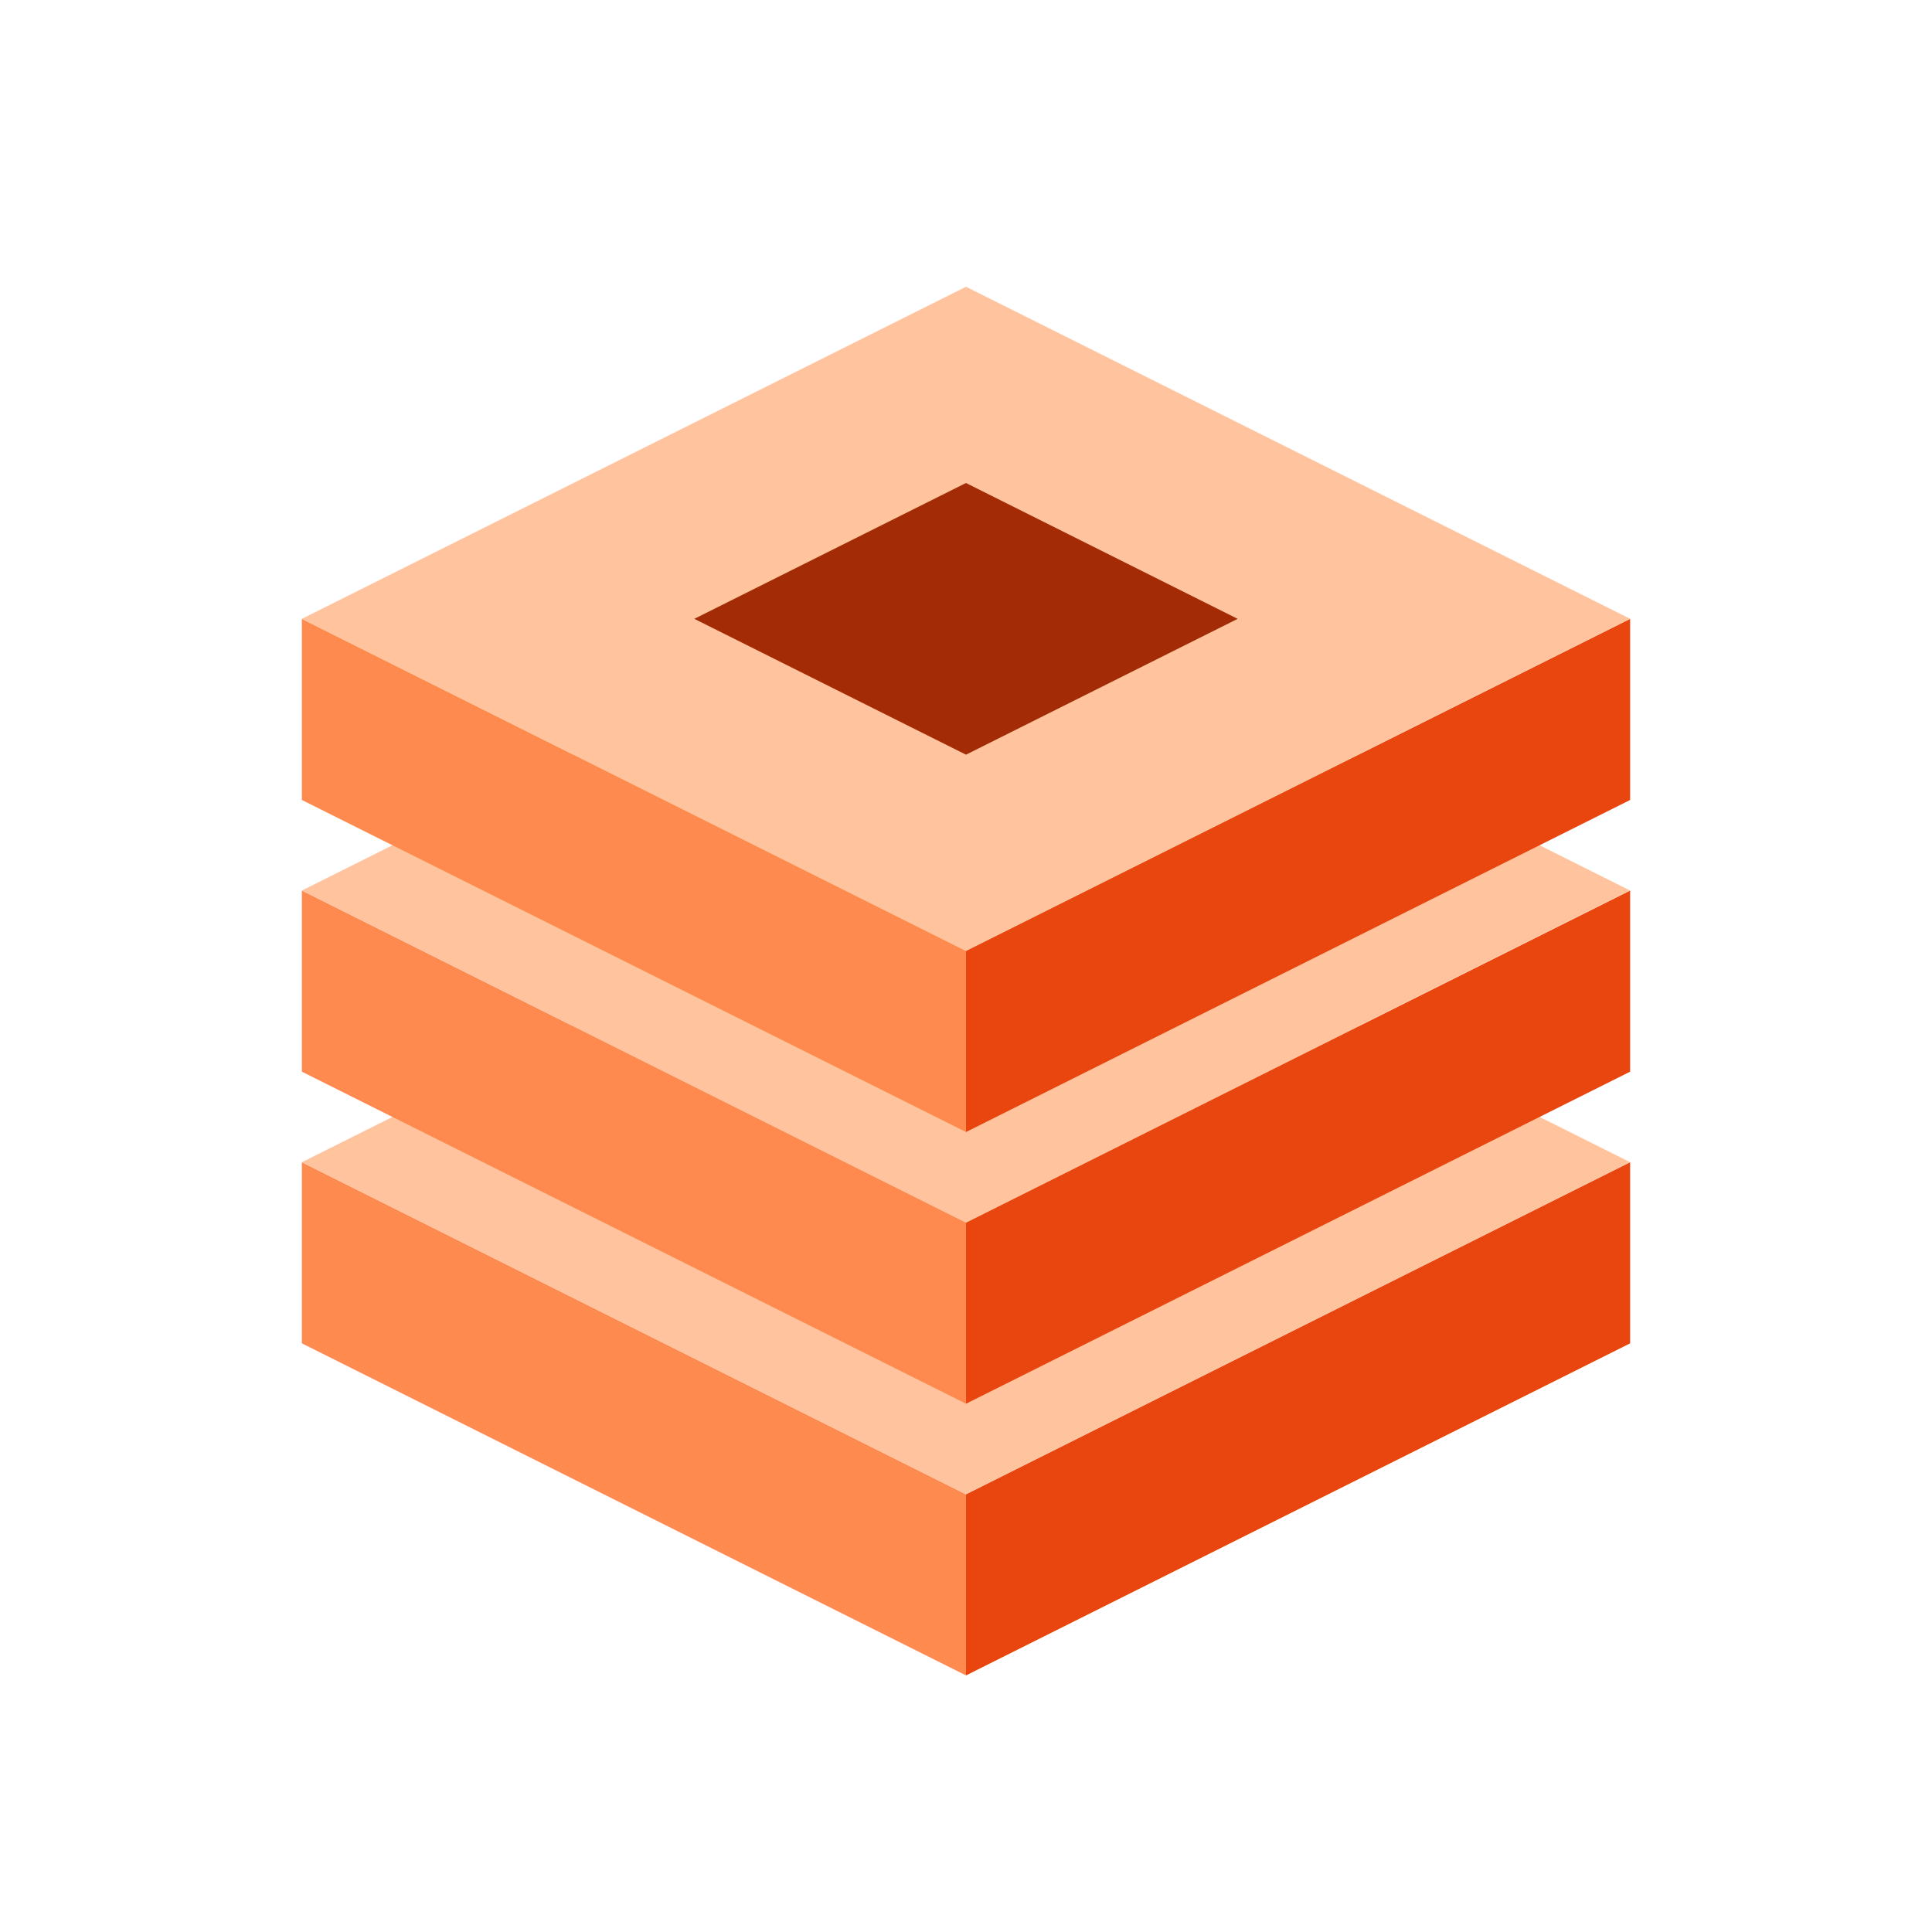
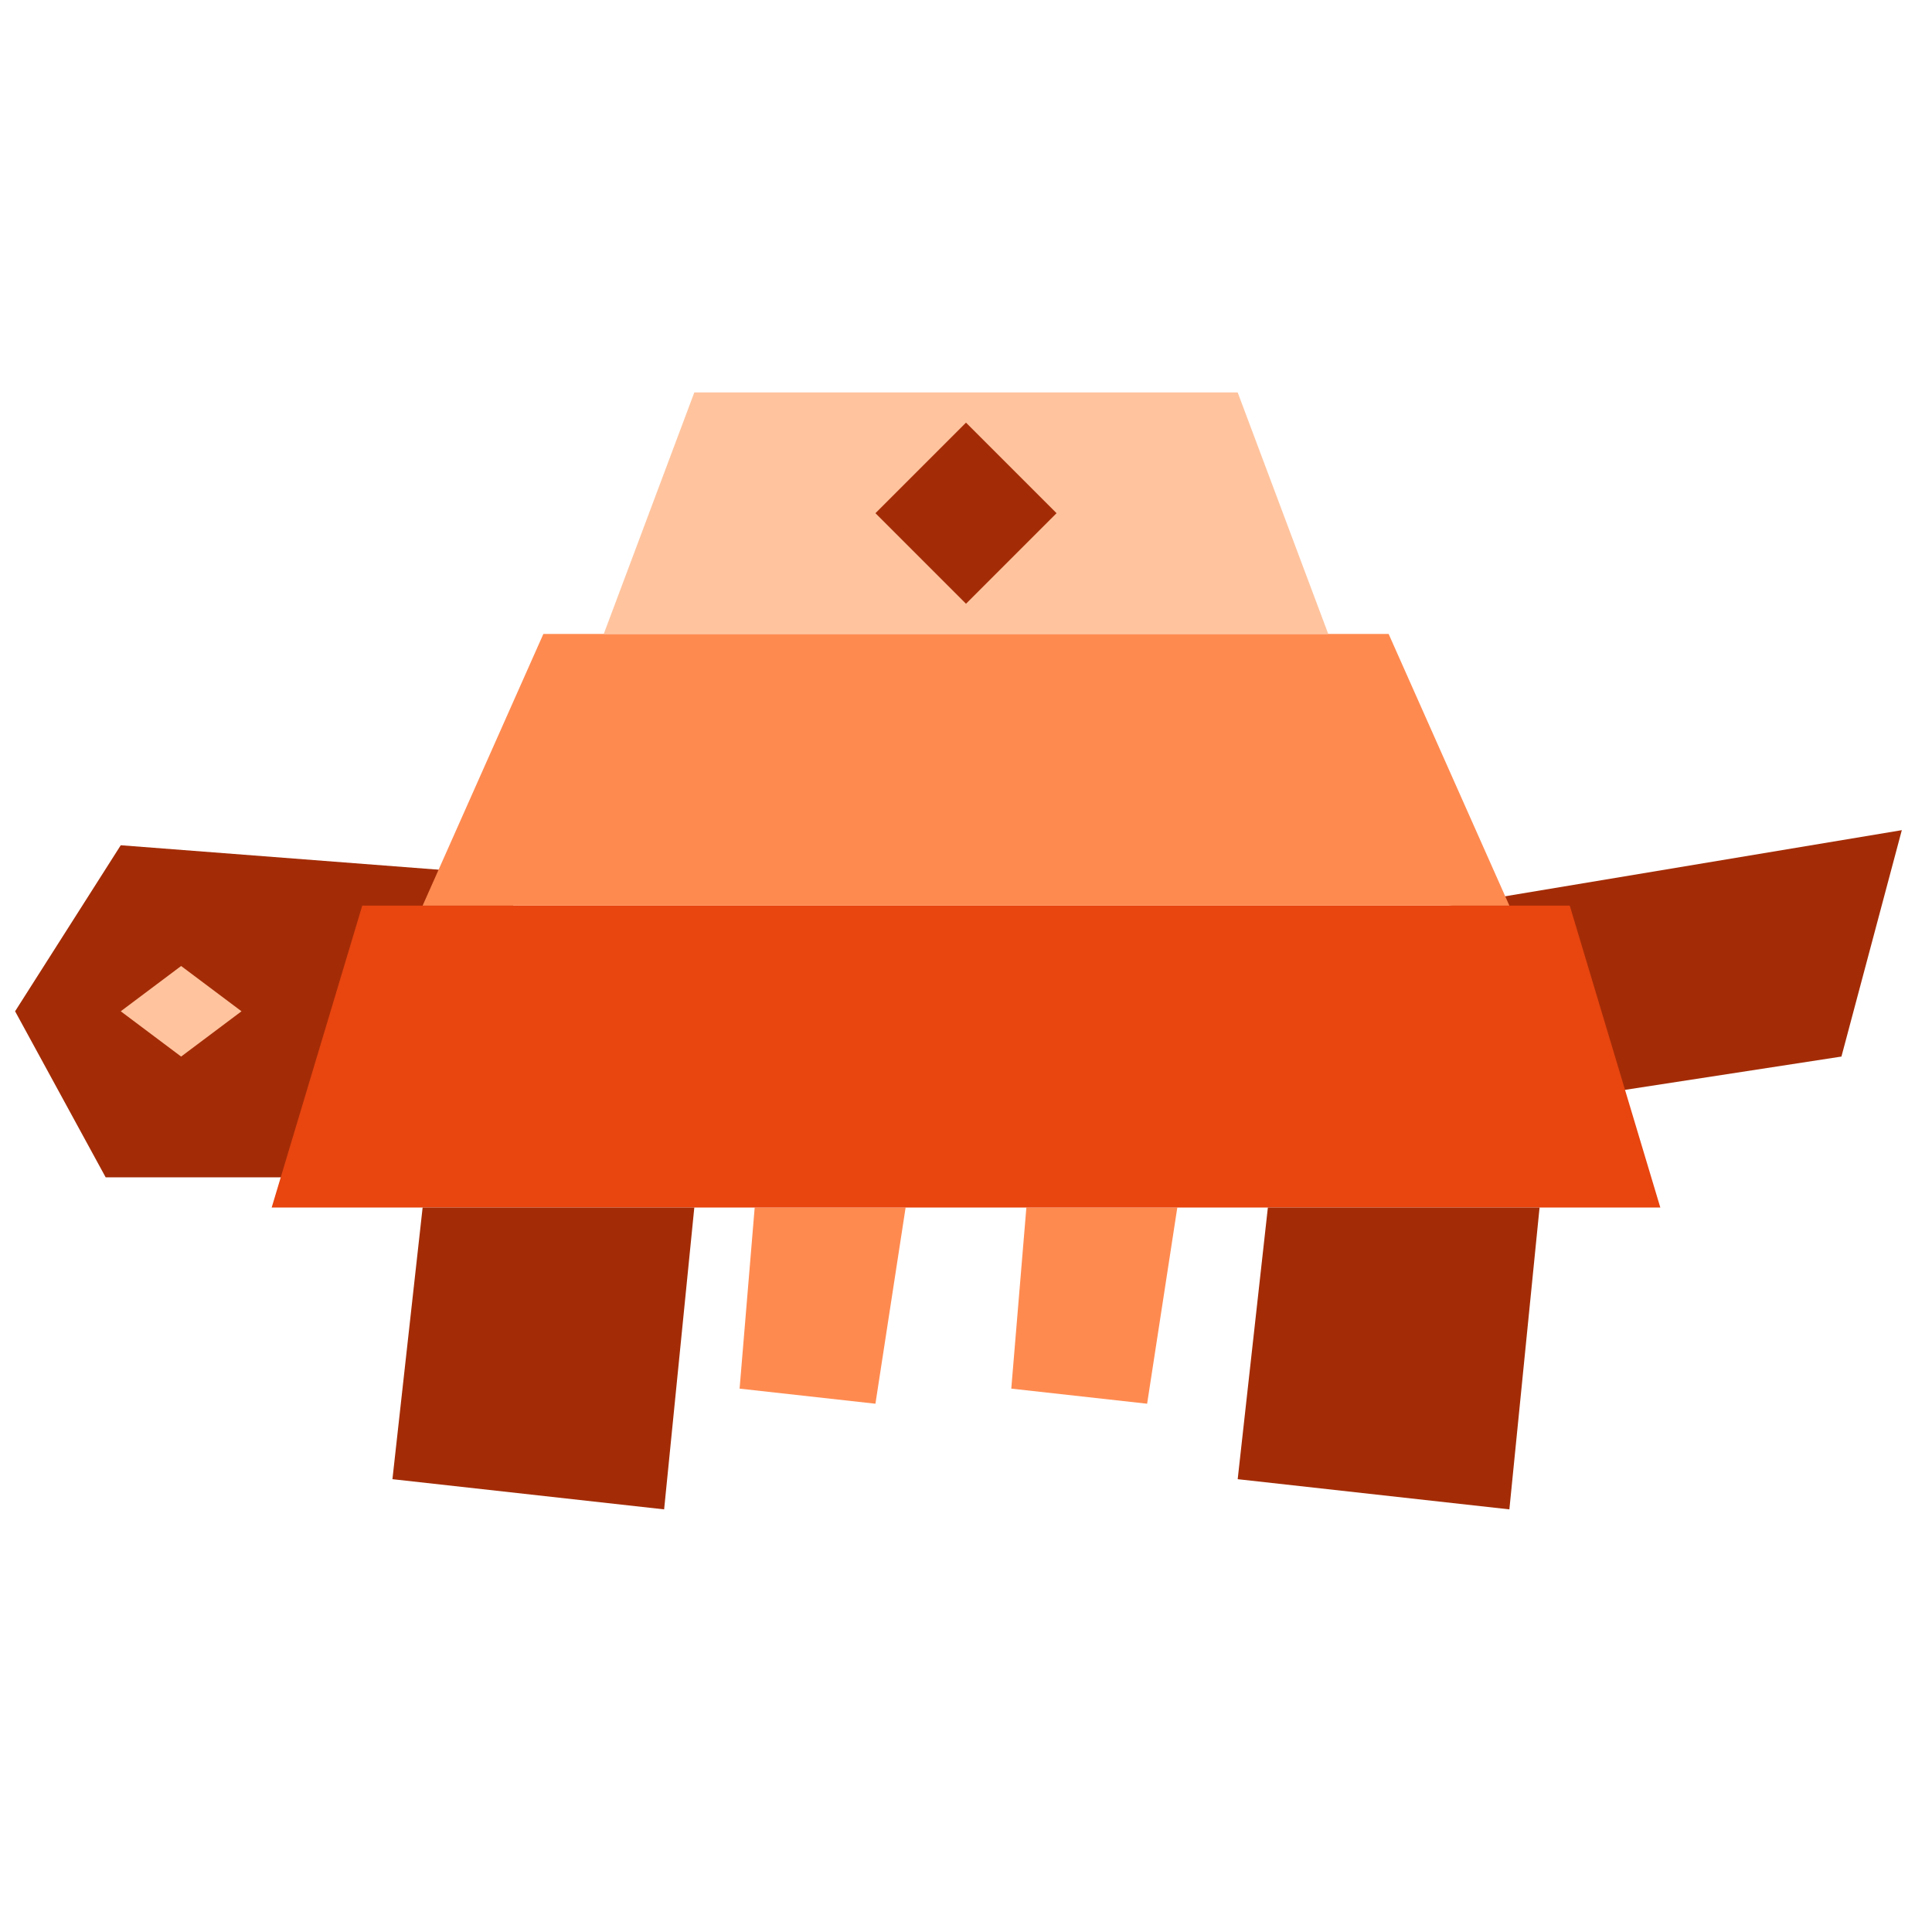
<svg xmlns="http://www.w3.org/2000/svg" viewBox="0 0 128 128" role="img" aria-label="agent-stack">
-   <polygon points="20.0,77.0 64.0,99.0 64.0,111.0 20.0,89.0" fill="#FF8A50" />
-   <polygon points="108.0,77.0 64.0,99.0 64.0,111.0 108.0,89.0" fill="#E8450F" />
-   <polygon points="64.0,55.0 108.0,77.0 64.0,99.0 20.0,77.0" fill="#FFC49E" />
-   <polygon points="20.0,59.0 64.0,81.0 64.0,93.0 20.0,71.0" fill="#FF8A50" />
-   <polygon points="108.0,59.0 64.0,81.0 64.0,93.0 108.0,71.0" fill="#E8450F" />
-   <polygon points="64.0,37.0 108.0,59.0 64.0,81.0 20.0,59.0" fill="#FFC49E" />
-   <polygon points="20.0,41.0 64.0,63.0 64.0,75.0 20.0,53.0" fill="#FF8A50" />
-   <polygon points="108.0,41.0 64.0,63.0 64.0,75.0 108.0,53.0" fill="#E8450F" />
-   <polygon points="64.0,19.0 108.0,41.0 64.0,63.0 20.0,41.0" fill="#FFC49E" />
-   <polygon points="64.0,32.0 82.0,41.0 64.0,50.0 46.0,41.0" fill="#A32C06" />
+   <polygon points="50,80 60,80 58,93 49,92" fill="#FF8A50" />
+   <polygon points="68,80 78,80 76,93 67,92" fill="#FF8A50" />
+   <polygon points="34,58 8,56 1,67 7,78 34,78" fill="#A32C06" />
+   <polygon points="12,64 16,67 12,70 8,67" fill="#FFC49E" />
+   <polygon points="96,60 126,55 122,70 96,74" fill="#A32C06" />
+   <polygon points="24,60 104,60 110,80 18,80" fill="#E8450F" />
+   <polygon points="36,42 92,42 100,60 28,60" fill="#FF8A50" />
+   <polygon points="46,26 82,26 88,42 40,42" fill="#FFC49E" />
+   <polygon points="64,28 70,34 64,40 58,34" fill="#A32C06" />
+   <polygon points="28,80 46,80 44,100 26,98" fill="#A32C06" />
+   <polygon points="84,80 102,80 100,100 82,98" fill="#A32C06" />
</svg>
